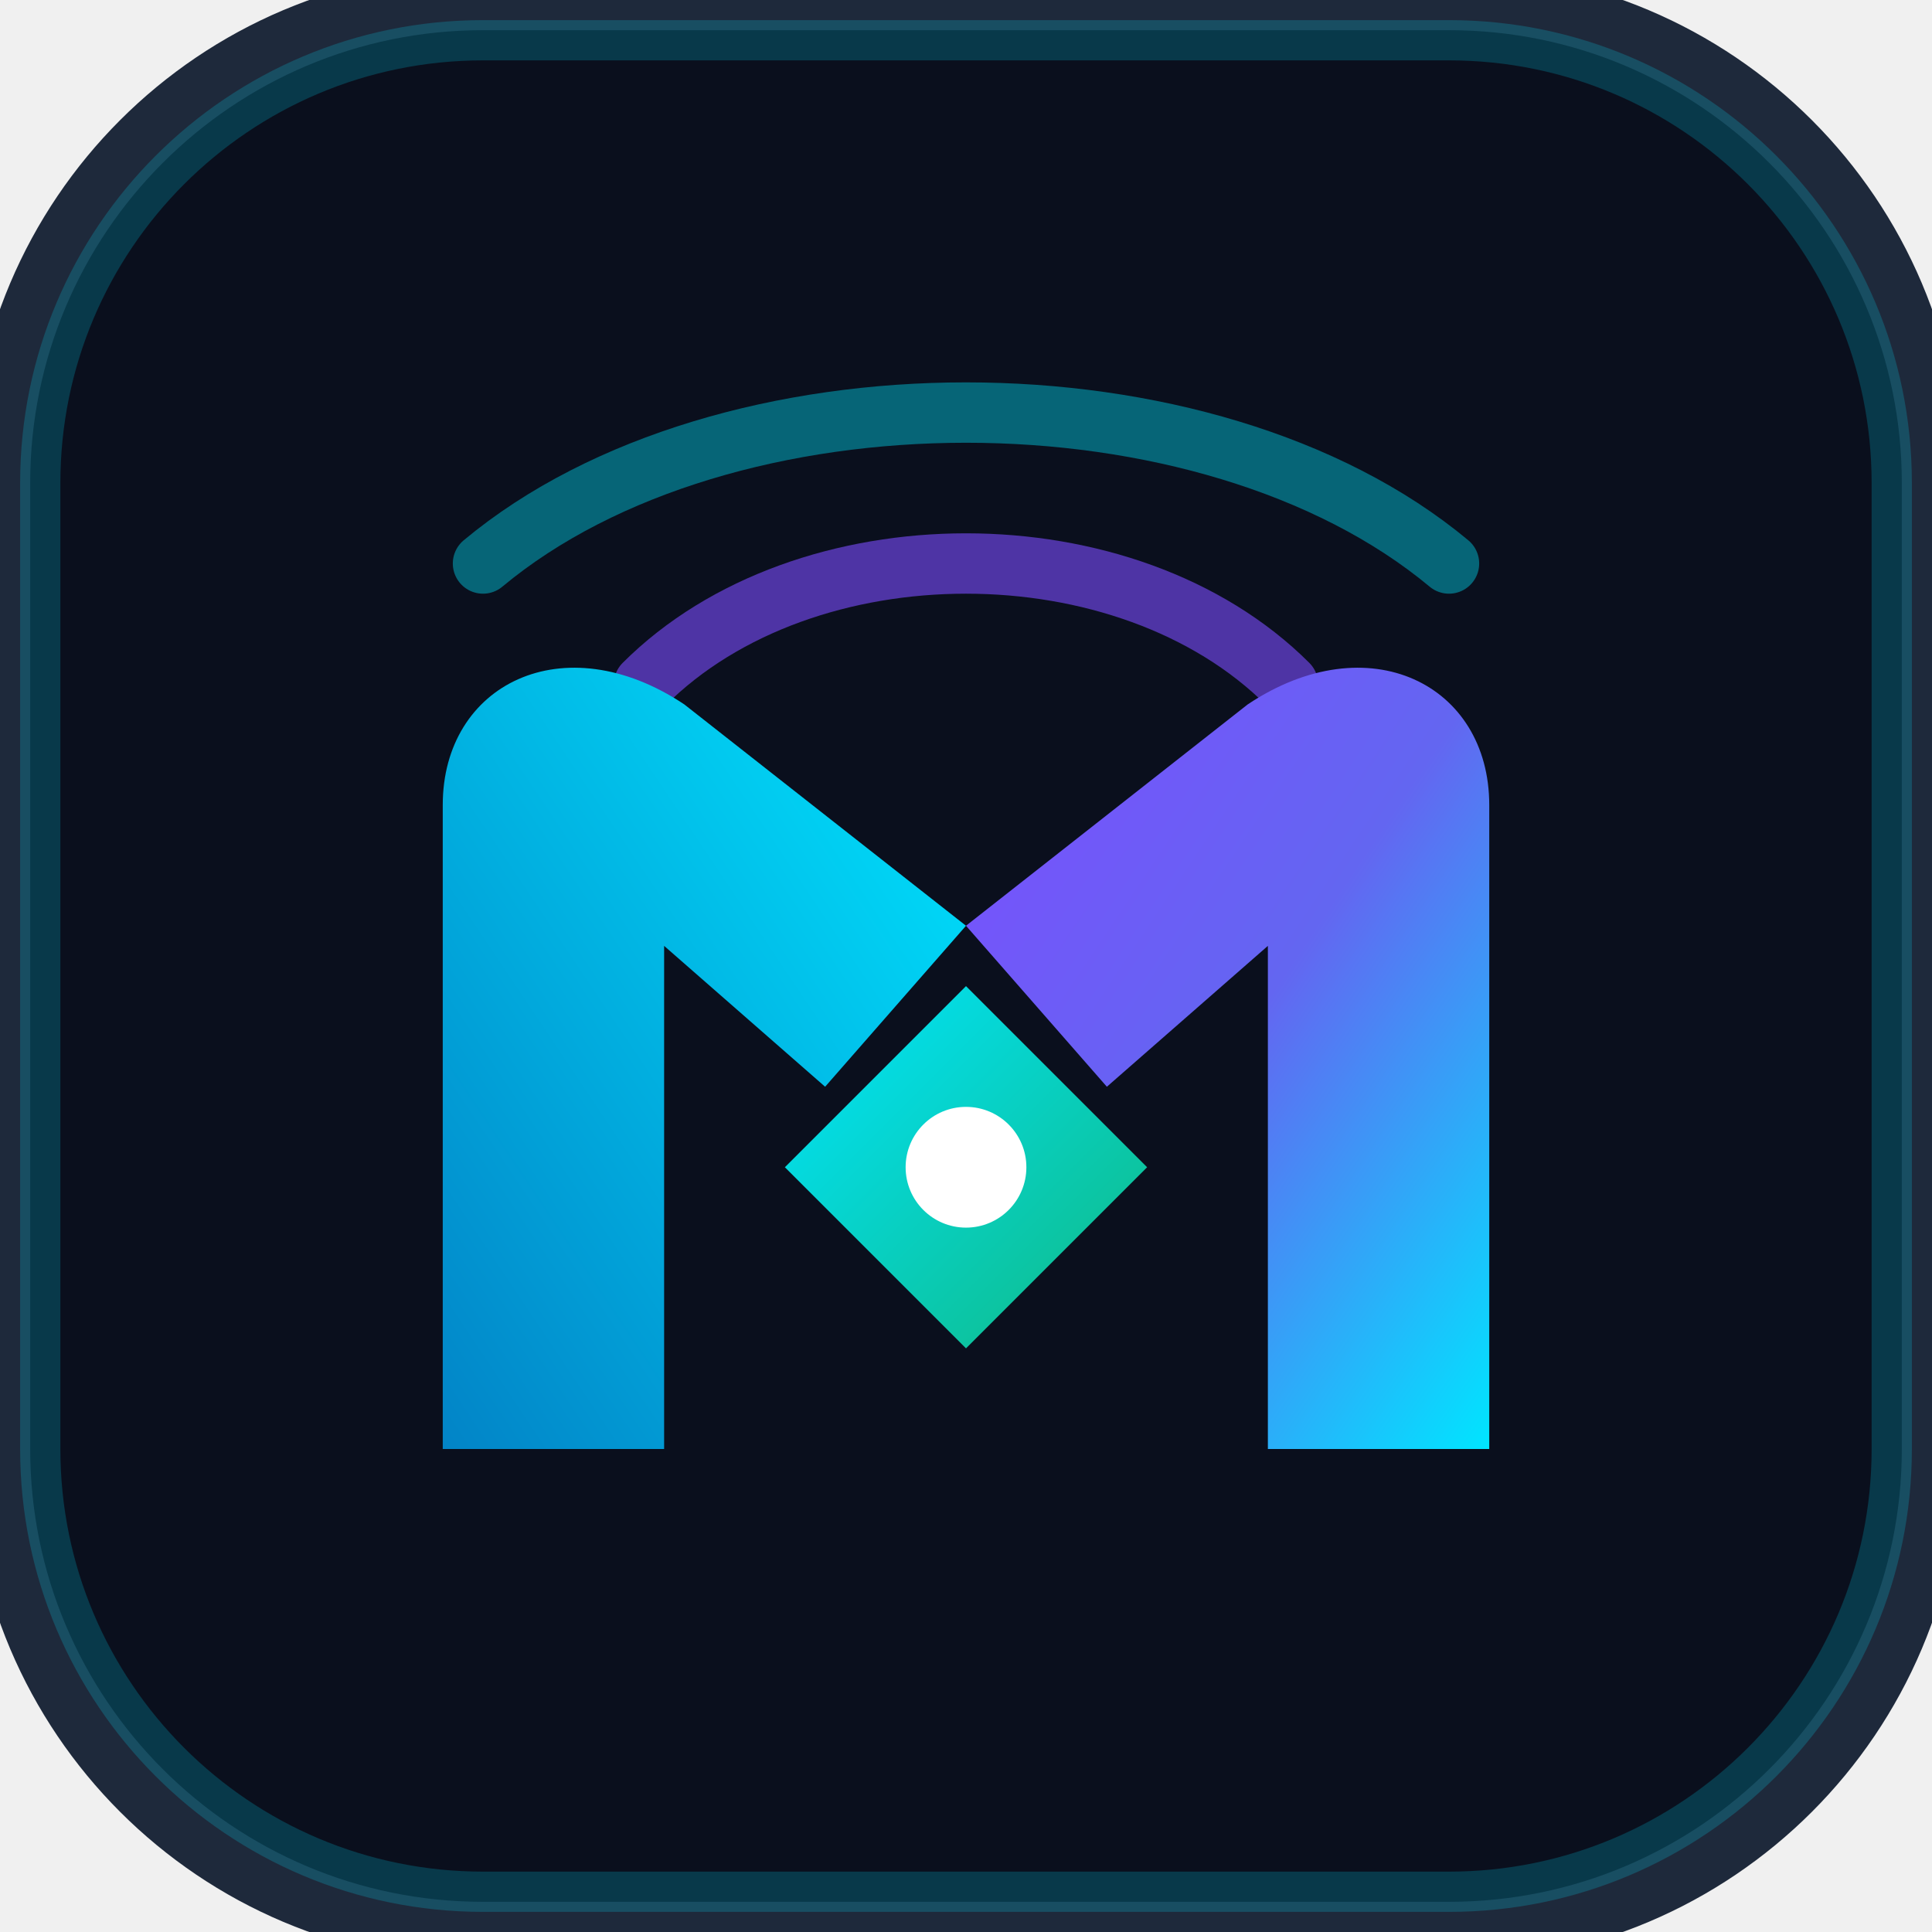
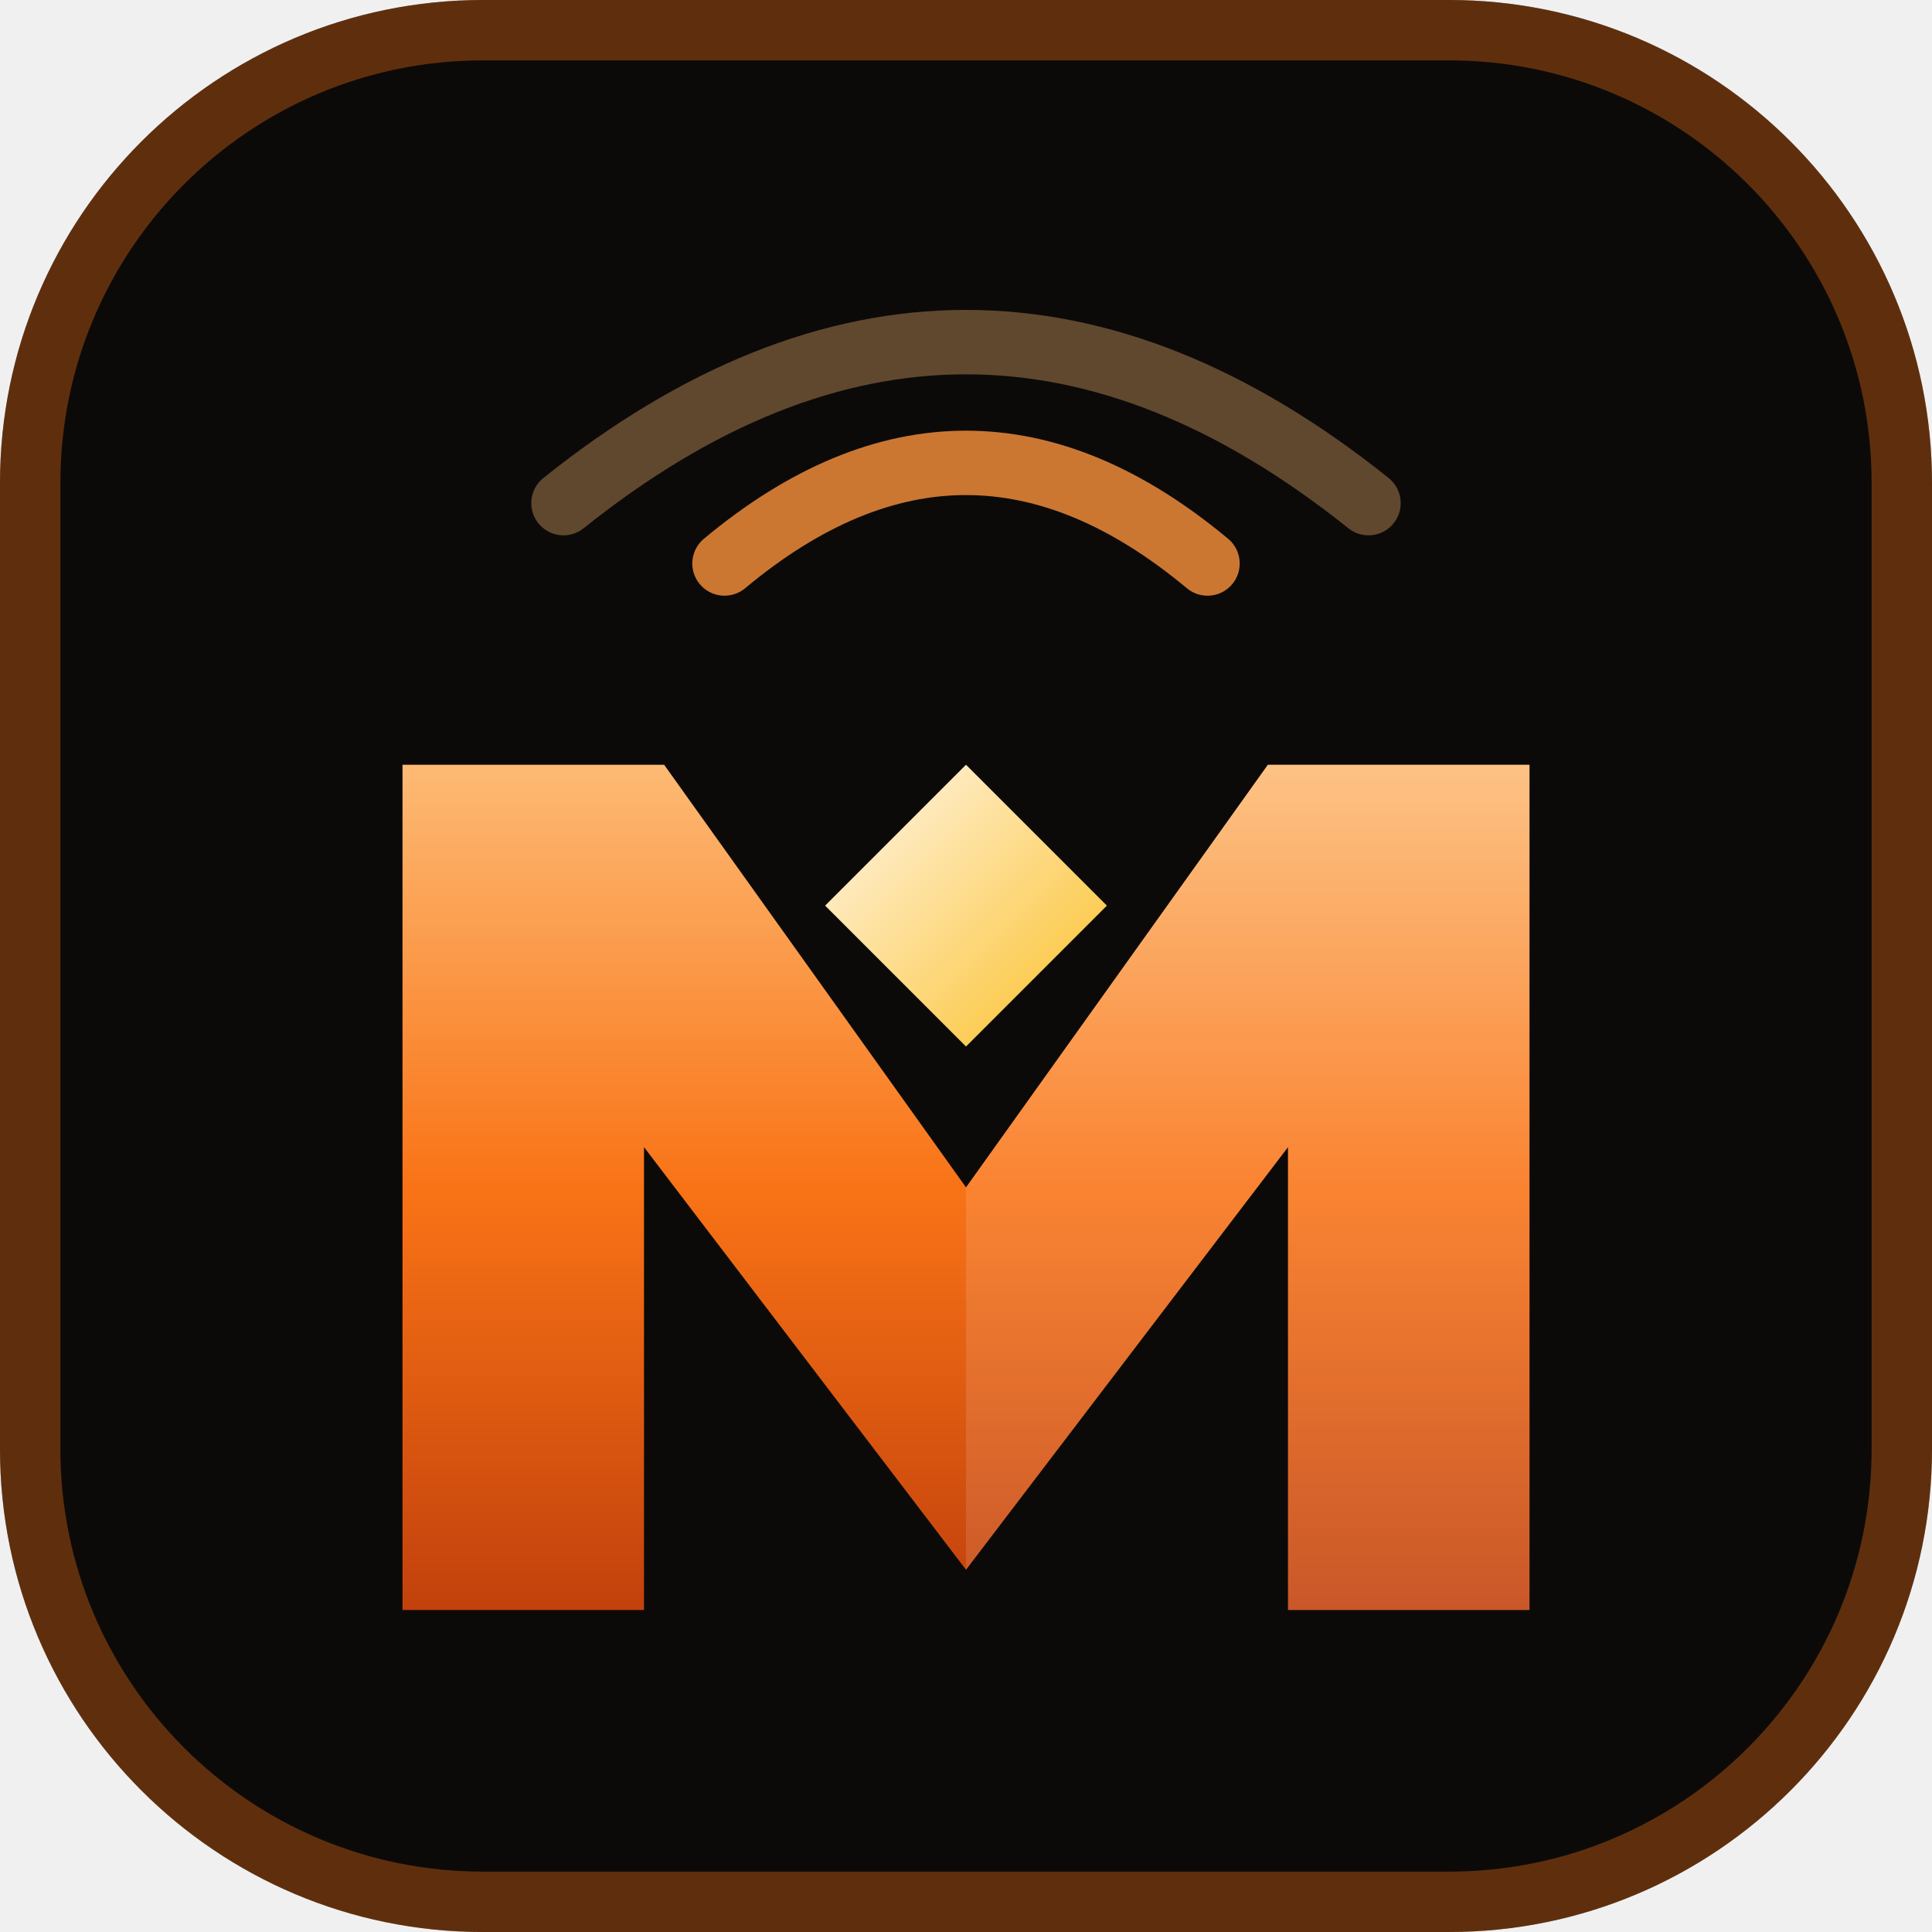
<svg xmlns="http://www.w3.org/2000/svg" viewBox="0 0 48 48" fill="none">
  <defs>
-     <linearGradient id="fav-left" x1="0%" y1="100%" x2="100%" y2="0%">
-       <stop offset="0%" stop-color="#0284C7" />
-       <stop offset="100%" stop-color="#00E5FF" />
+     <linearGradient id="fav-m" x1="0" y1="0" x2="0" y2="1">
+       <stop offset="0" stop-color="#FDBA74" />
+       <stop offset="0.5" stop-color="#F97316" />
+       <stop offset="1" stop-color="#C2410C" />
    </linearGradient>
-     <linearGradient id="fav-right" x1="0%" y1="0%" x2="100%" y2="100%">
-       <stop offset="0%" stop-color="#7C4DFF" />
-       <stop offset="50%" stop-color="#6366F1" />
-       <stop offset="100%" stop-color="#00E5FF" />
-     </linearGradient>
-     <linearGradient id="fav-core" x1="0%" y1="0%" x2="100%" y2="100%">
-       <stop offset="0%" stop-color="#00E5FF" />
-       <stop offset="100%" stop-color="#10B981" />
+     <linearGradient id="fav-core" x1="0" y1="0" x2="1" y2="1">
+       <stop offset="0" stop-color="#FFF7ED" />
+       <stop offset="1" stop-color="#FBBF24" />
    </linearGradient>
  </defs>
-   <rect width="48" height="48" rx="12" fill="#0A0F1D" stroke="#1E293B" stroke-width="1.5" />
-   <rect width="46" height="46" x="1" y="1" rx="11" fill="none" stroke="rgba(0, 229, 255, 0.2)" stroke-width="1" />
-   <path d="M 12 14 C 18 9, 30 9, 36 14" stroke="#00E5FF" stroke-width="1.5" stroke-linecap="round" opacity="0.4" />
-   <path d="M 16 17 C 20 13, 28 13, 32 17" stroke="#7C4DFF" stroke-width="1.5" stroke-linecap="round" opacity="0.6" />
-   <path d="M 11 36 L 11 20 C 11 17 14 15.5 17 17.5 L 24 23 L 20.5 27 L 16.5 23.5 L 16.5 36 Z" fill="url(#fav-left)" />
-   <path d="M 37 36 L 37 20 C 37 17 34 15.5 31 17.5 L 24 23 L 27.5 27 L 31.5 23.5 L 31.5 36 Z" fill="url(#fav-right)" />
-   <polygon points="24,24.5 28.5,29 24,33.5 19.5,29" fill="url(#fav-core)" />
-   <circle cx="24" cy="29" r="1.5" fill="#FFFFFF" />
+   <rect width="48" height="48" rx="12" fill="#0C0A09" />
+   <rect x="0.75" y="0.75" width="46.5" height="46.5" rx="11.25" stroke="#F97316" stroke-opacity="0.35" stroke-width="1.5" />
+   <path d="M 14 12.5 Q 24 4.5 34 12.5" stroke="#FDBA74" stroke-opacity="0.35" stroke-width="1.6" stroke-linecap="round" />
+   <path d="M 18 14 Q 24 9 30 14" stroke="#FB923C" stroke-opacity="0.8" stroke-width="1.6" stroke-linecap="round" />
+   <polygon points="10,40 10,19 16.5,19 24,29.5 31.5,19 38,19 38,40 32,40 32,28.5 24,39 16,28.5 16,40" fill="url(#fav-m)" />
+   <polygon points="24,29.5 31.5,19 38,19 38,40 32,40 32,28.5 24,39" fill="#FFFFFF" fill-opacity="0.12" />
+   <polygon points="24,19 27.5,22.5 24,26 20.5,22.5" fill="url(#fav-core)" />
</svg>
